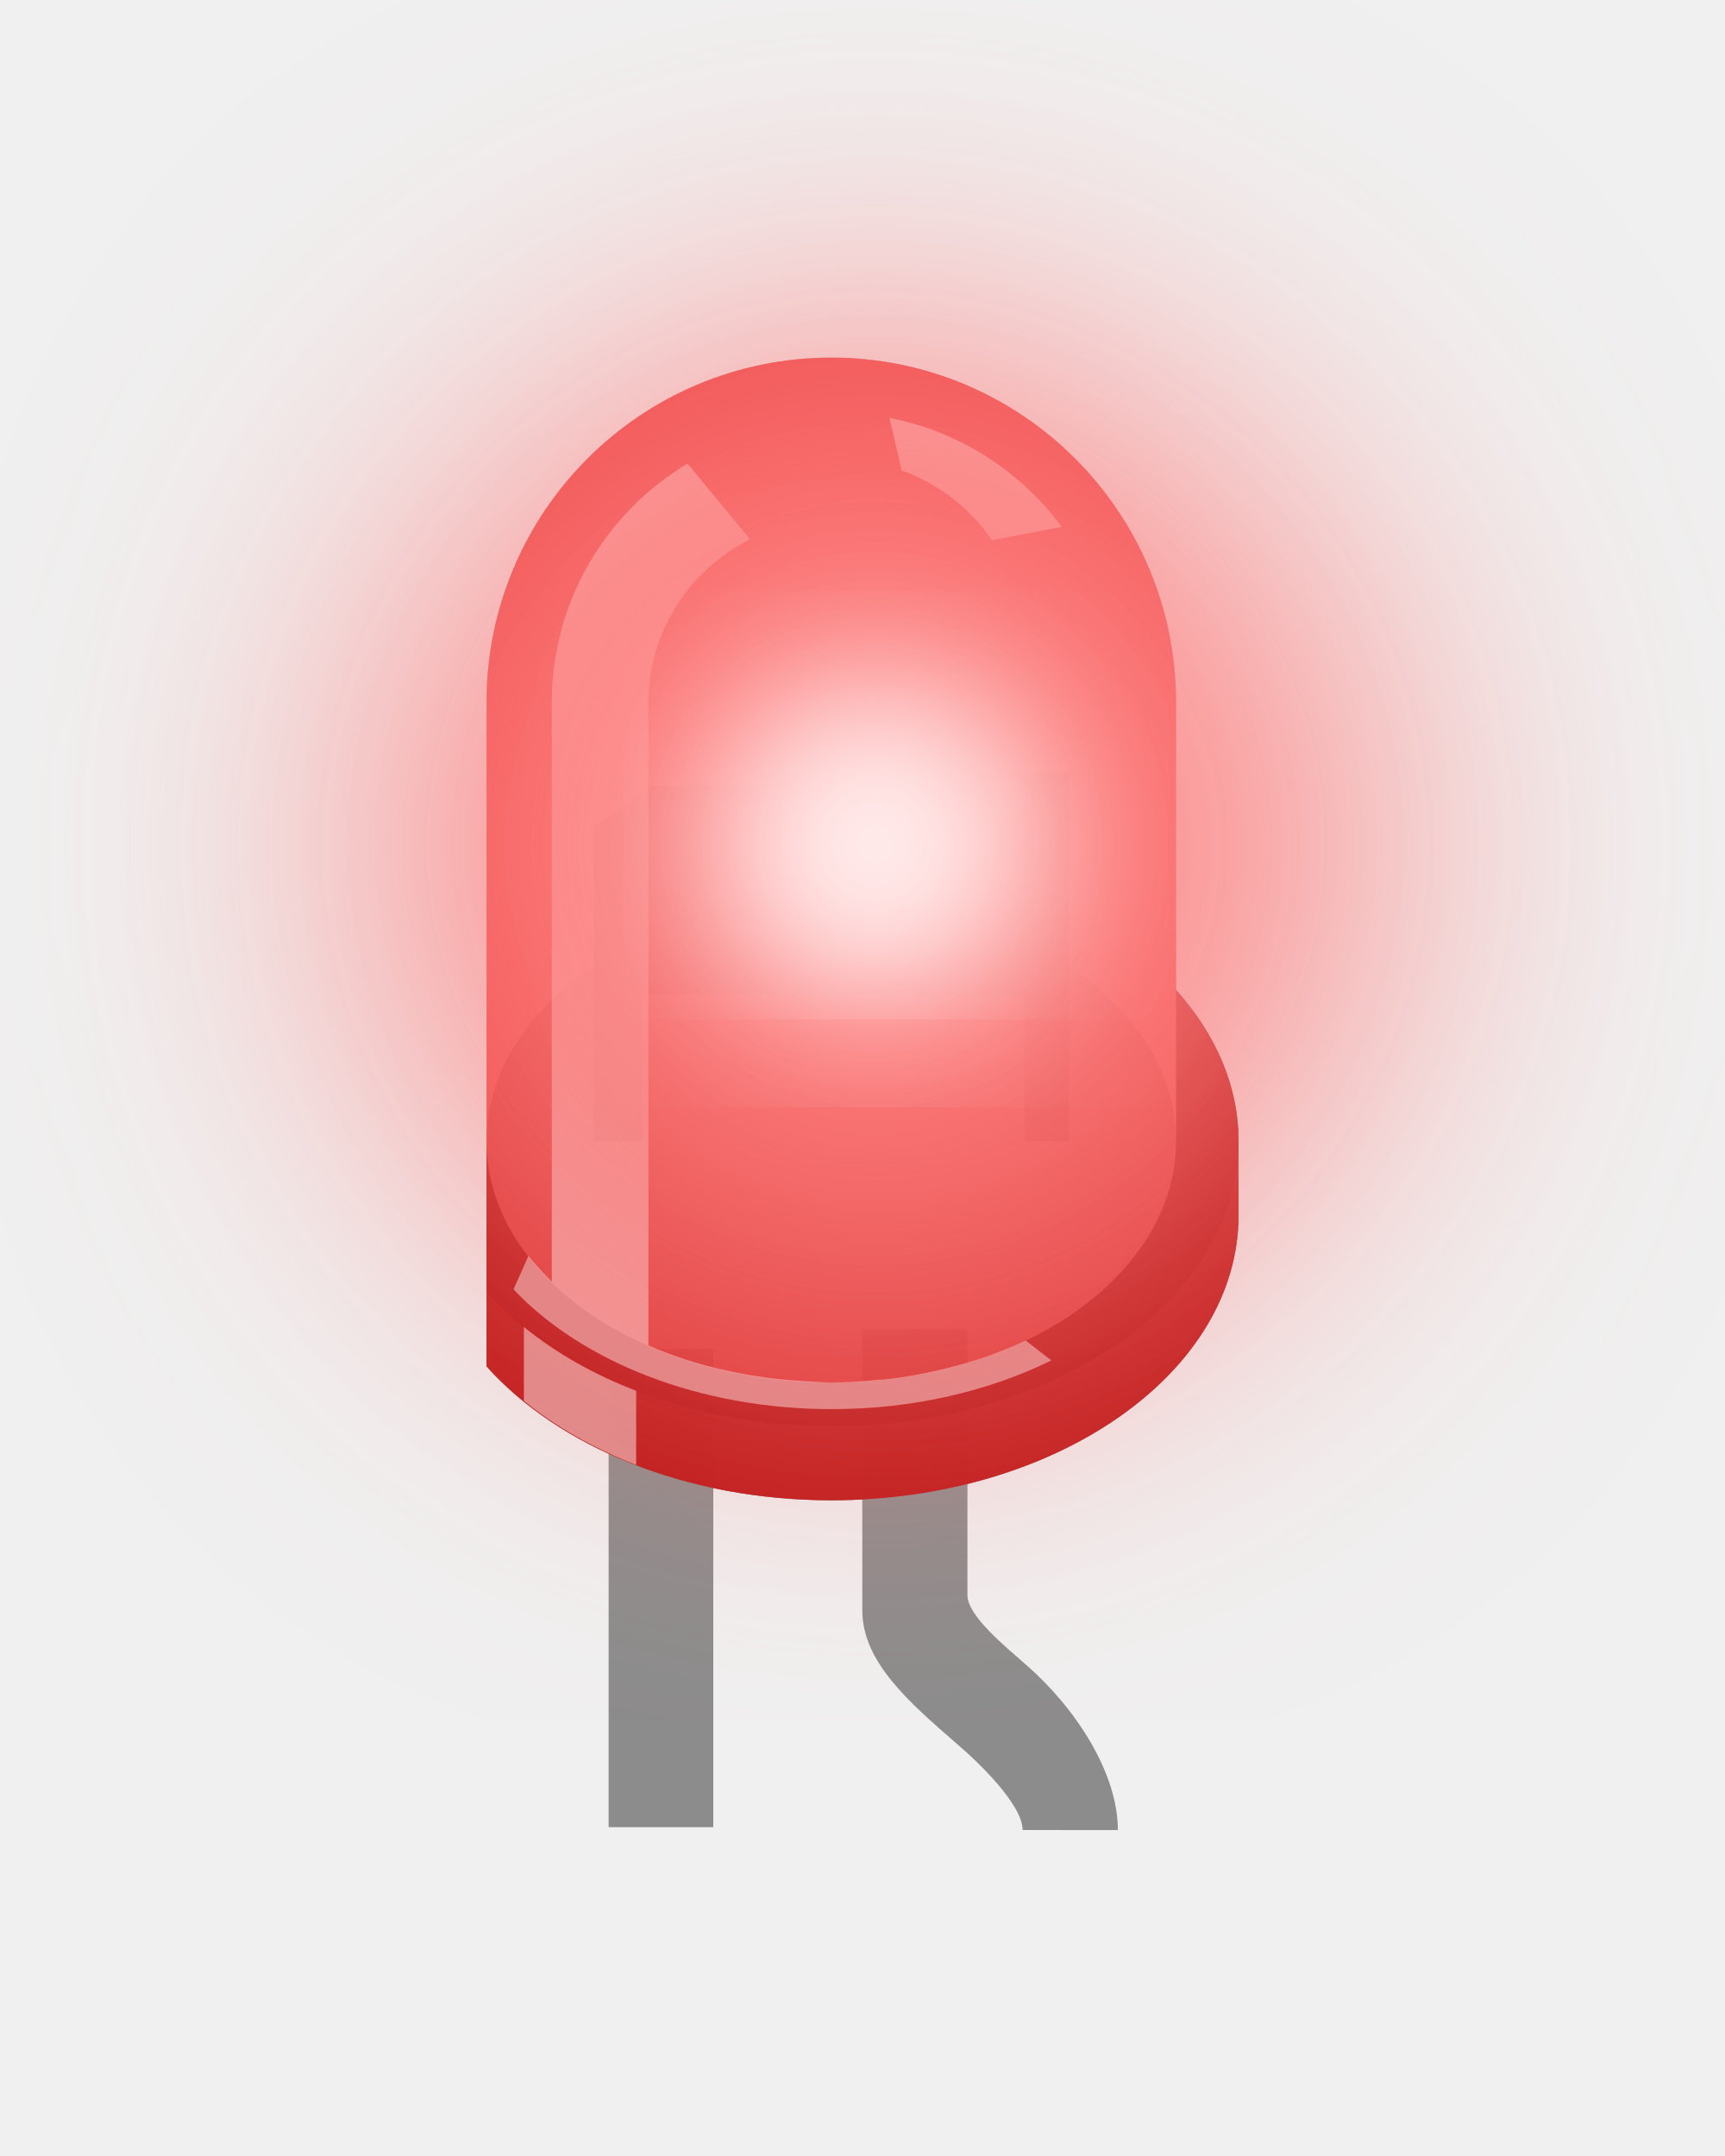
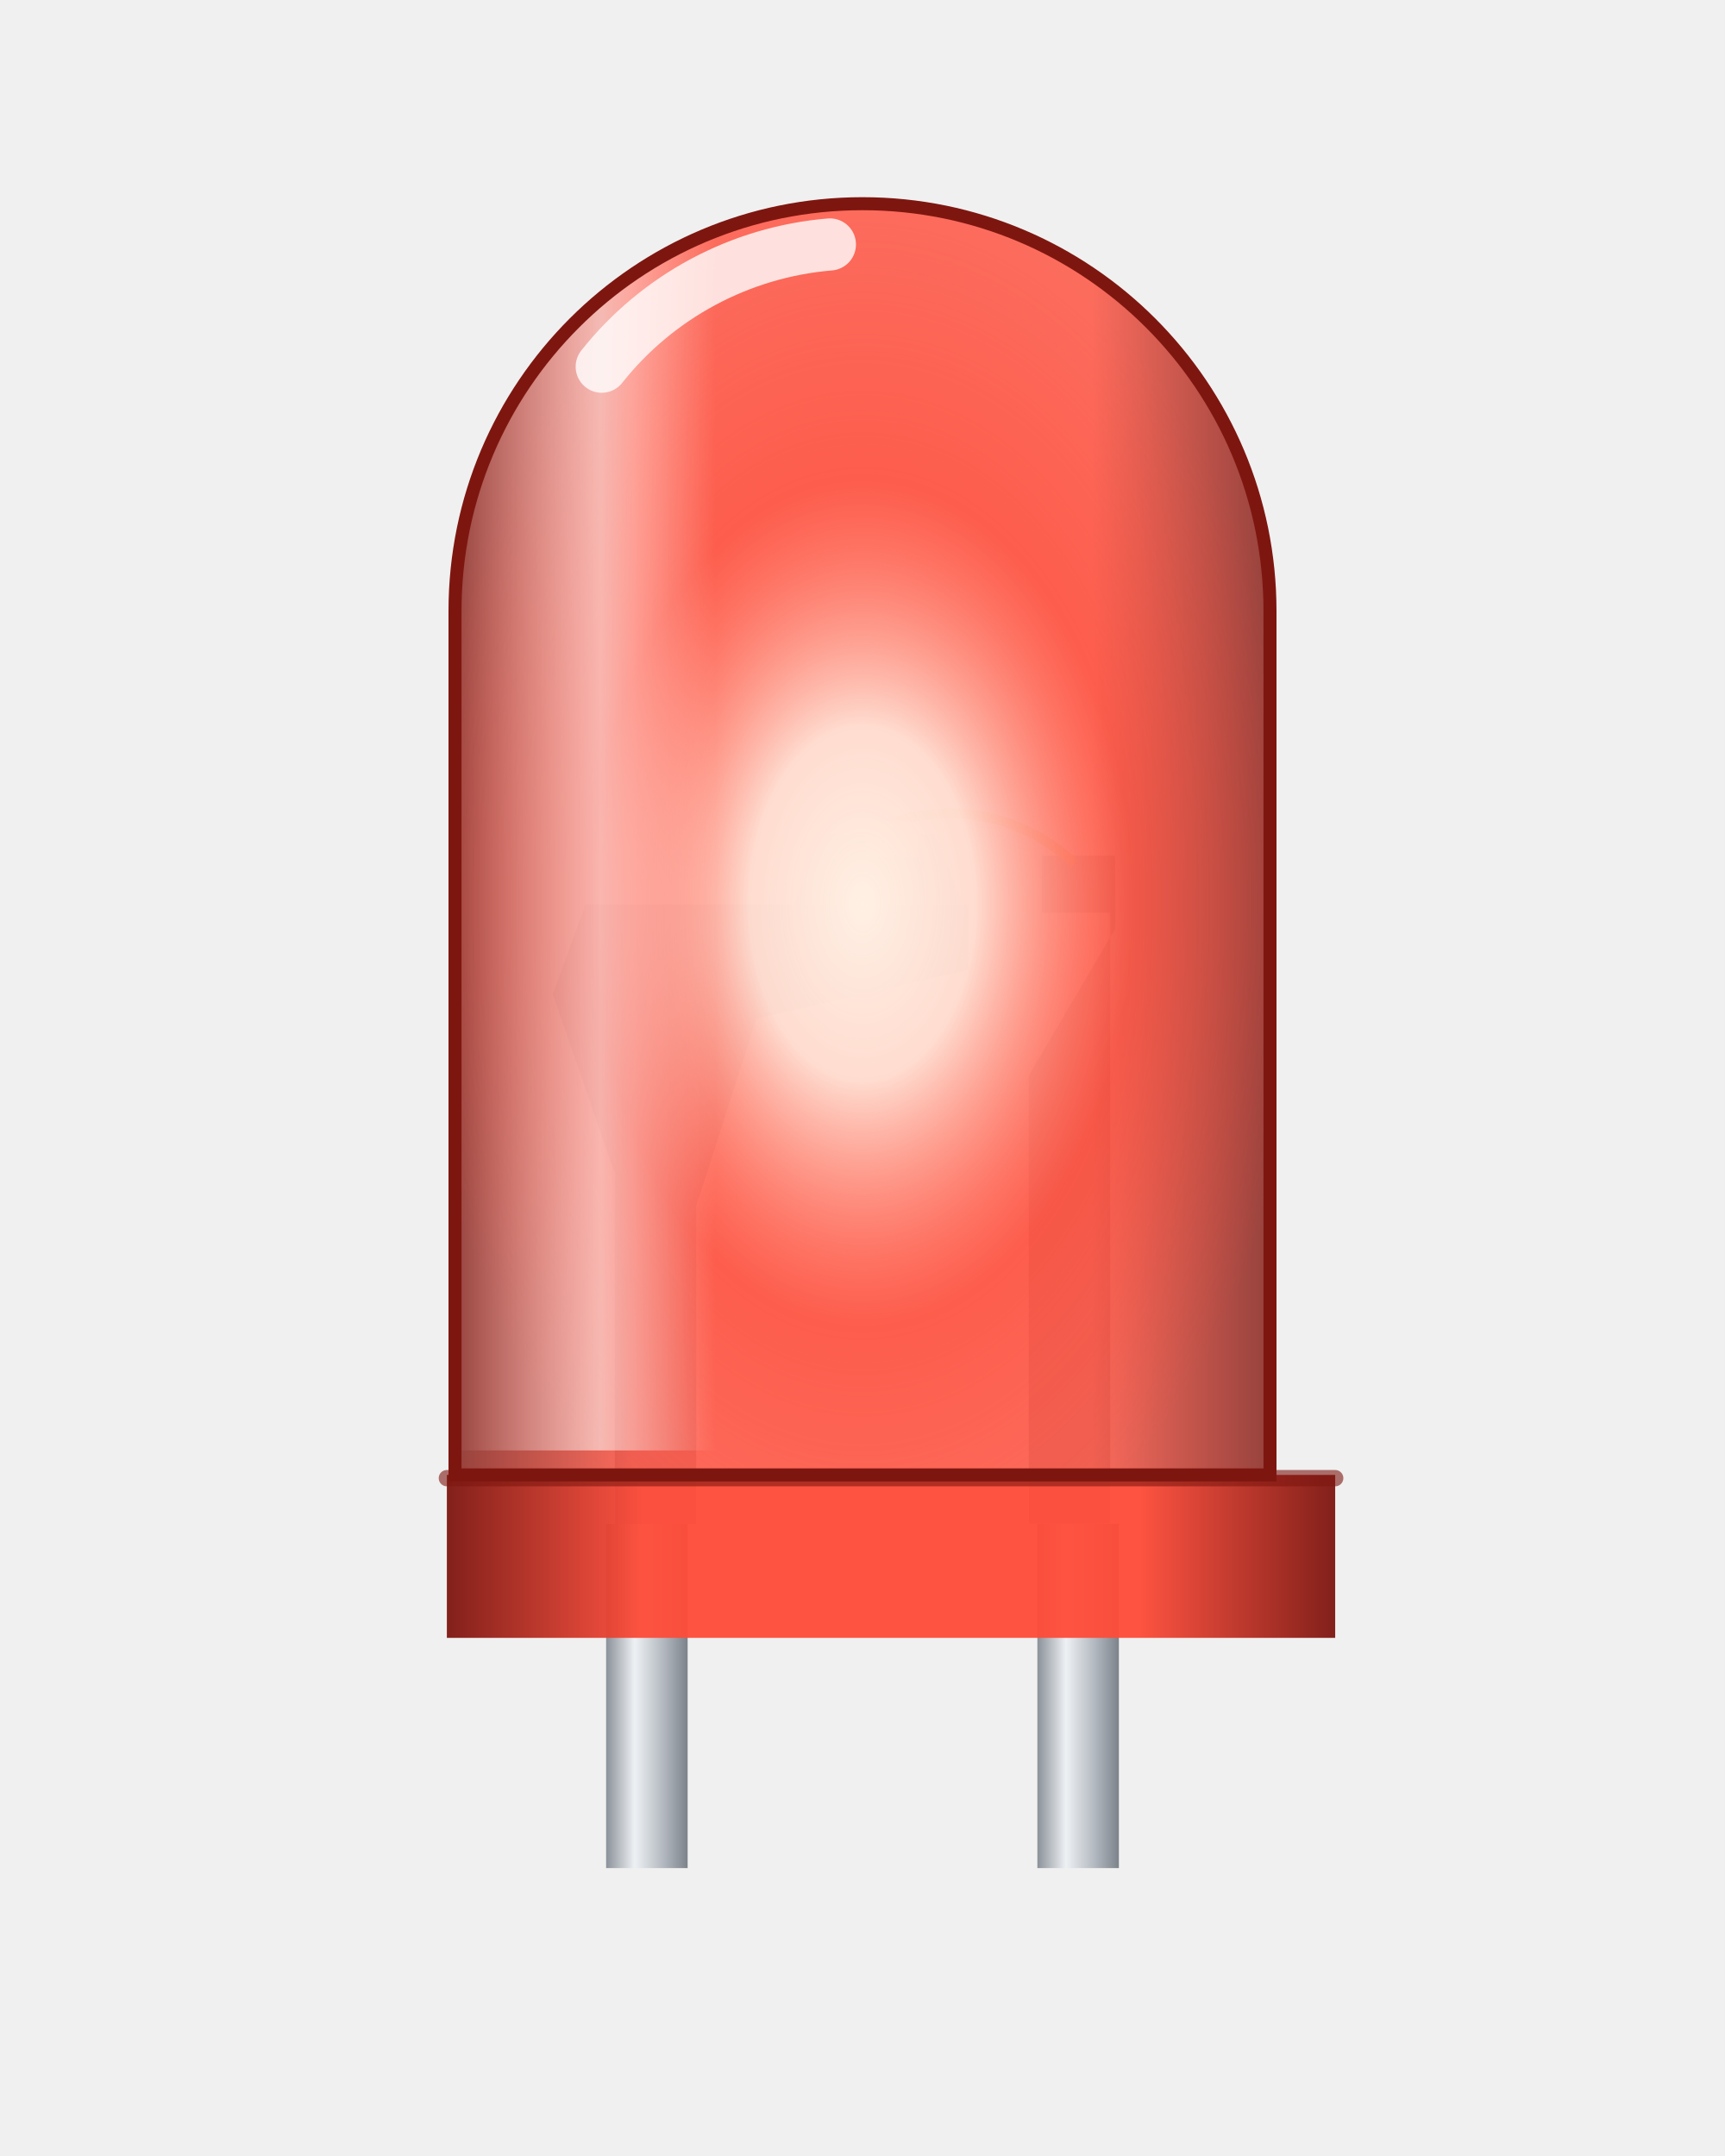
- <svg xmlns="http://www.w3.org/2000/svg" width="40" height="50" version="1.2" viewBox="-10 -5 35.456 39.618" transform="scale(1 1)">
-   <filter id="light1" x="-0.8" y="-0.8" height="2.2" width="2.8">
-     <feGaussianBlur stdDeviation="2" />
-   </filter>
-   <filter id="light2" x="-0.8" y="-0.8" height="2.2" width="2.8">
-     <feGaussianBlur stdDeviation="4" />
-   </filter>
-   <rect x="2.51" y="20.382" width="2.151" height="9.827" fill="#8c8c8c" />
-   <path d="m12.977 30.269c0-1.174-0.868-2.513-1.892-3.402-0.416-0.367-1.2-1.002-1.2-1.425v-5.471h-2.161v5.78c0 1.058 0.948 1.879 1.946 2.748 0.444 0.376 1.349 1.25 1.349 1.769" fill="#8c8c8c" />
-   <path d="m14.173 13.001v-5.913c0-3.913-3.168-7.088-7.085-7.088-3.913 0-7.088 3.169-7.088 7.088v13.649c1.474 1.651 4.097 2.753 7.088 2.753 4.62 0 8.369-2.618 8.369-5.859v-1.524c-7.4e-4 -1.143-0.474-2.204-1.283-3.106z" opacity=".3" />
-   <path d="m14.173 13.001v-5.913c0-3.913-3.168-7.088-7.085-7.088-3.913 0-7.088 3.169-7.088 7.088v13.649c1.474 1.651 4.097 2.753 7.088 2.753 4.62 0 8.369-2.618 8.369-5.859v-1.524c-7.4e-4 -1.143-0.474-2.204-1.283-3.106z" fill="#e6e6e6" opacity=".5" />
-   <path d="m14.173 13.001v3.105c0 2.739-3.166 4.965-7.085 4.965-3.913 2e-5 -7.088-2.219-7.088-4.965v4.63c1.474 1.652 4.097 2.753 7.088 2.753 4.62 0 8.369-2.618 8.369-5.859l-4e-5 -1.524c-7e-4 -1.142-0.474-2.203-1.283-3.105z" fill="#d1d1d1" opacity=".9" />
-   <g>
-     <path d="m14.173 13.001v3.105c0 2.739-3.166 4.965-7.085 4.965-3.913 2e-5 -7.088-2.219-7.088-4.965v4.63c1.474 1.652 4.097 2.753 7.088 2.753 4.62 0 8.369-2.618 8.369-5.859l-4e-5 -1.524c-7e-4 -1.142-0.474-2.203-1.283-3.105z" opacity=".7" />
-     <path d="m14.173 13.001v3.105c0 2.739-3.166 4.965-7.085 4.965-3.913 2e-5 -7.088-2.219-7.088-4.965v3.105c1.474 1.65 4.097 2.753 7.088 2.753 4.62 0 8.369-2.618 8.369-5.859-7.4e-4 -1.141-0.474-2.203-1.283-3.105z" opacity=".25" />
-     <ellipse cx="7.088" cy="16.106" rx="7.087" ry="4.961" opacity=".25" />
-   </g>
-   <polygon points="2.203 16.107 3.196 16.107 3.196 13.095 6.016 13.095 10.012 8.805 3.407 8.805 2.203 9.648" fill="#666666" />
-   <polygon points="11.215 9.034 7.412 13.095 11.06 13.095 11.06 16.107 11.974 16.107 11.974 8.524 10.778 8.524" fill="#666666" />
-   <path d="m14.173 13.001v-5.913c0-3.913-3.168-7.088-7.085-7.088-3.913 0-7.088 3.169-7.088 7.088v13.649c1.474 1.651 4.097 2.753 7.088 2.753 4.62 0 8.369-2.618 8.369-5.859v-1.524c-7.4e-4 -1.143-0.474-2.204-1.283-3.106z" opacity=".65" fill="red" />
-   <g fill="#ffffff">
-     <path d="m10.388 3.754 1.436-0.274c-0.842-1.132-2.082-1.958-3.542-2.239l0.254 1.081c0.764 0.271 1.407 0.78 1.851 1.431z" opacity=".5" />
-     <path d="m0.768 19.926v1.52c0.649 0.529 1.433 0.976 2.308 1.317v-1.525c-0.878-0.336-1.657-0.782-2.308-1.312z" opacity=".5" />
-     <path d="m11.073 20.21c-0.256 0.122-0.53 0.23-0.806 0.33-0.058 0.019-0.117 0.04-0.178 0.058-0.564 0.179-1.161 0.319-1.795 0.395-0.075 0.009-0.151 0.019-0.225 0.019-0.32 0.03-0.644 0.058-0.971 0.058-0.148 0-0.307-0.015-0.472-0.024-1.2-0.057-2.331-0.315-3.298-0.739l-2e-5 -8.389v-4.825c0-1.471 0.848-2.729 2.074-3.349l-0.022-0.053-1.248-1.512c-1.67 1.003-2.79 2.822-2.79 4.912v11.905c-0.05-0.05-0.308-0.309-0.48-0.53l-0.307 0.688c1.401 1.482 3.809 2.462 6.543 2.462 1.68 0 3.237-0.374 4.511-1.002l-0.527-0.409-0.01 0.007z" opacity=".5" />
-   </g>
-   <g class="light" style="display: ">
-     <ellipse cx="8" cy="10" rx="10" ry="10" filter="url(#light2)" fill="#ff8080" style="opacity: 1" />
-     <ellipse cx="8" cy="10" rx="2" ry="2" fill="white" filter="url(#light1)" />
-     <ellipse cx="8" cy="10" rx="3" ry="3" fill="white" filter="url(#light1)" style="opacity: 1" />
-   </g>
+ <svg xmlns="http://www.w3.org/2000/svg" version="1.1" width="40px" height="50px" viewBox="0 0 40 50">
+   <defs>
+     <linearGradient id="luz" x1="0" y1="0" x2="0" y2="1">
+       <stop offset="0" stop-color="#ffffff" stop-opacity="0.16" />
+       <stop offset="0.45" stop-color="#ffffff" stop-opacity="0" />
+       <stop offset="1" stop-color="#000000" stop-opacity="0.22" />
+     </linearGradient>
+     <linearGradient id="metal" x1="0" y1="0" x2="0" y2="1">
+       <stop offset="0" stop-color="#f4f6f8" />
+       <stop offset="0.5" stop-color="#b9bfc6" />
+       <stop offset="1" stop-color="#868d95" />
+     </linearGradient>
+     <linearGradient id="metal-h" x1="0" y1="0" x2="1" y2="0">
+       <stop offset="0" stop-color="#8a9199" />
+       <stop offset="0.35" stop-color="#eef1f4" />
+       <stop offset="0.7" stop-color="#b3b9c0" />
+       <stop offset="1" stop-color="#7c838b" />
+     </linearGradient>
+     <radialGradient id="lata" cx="0.4" cy="0.38" r="0.66">
+       <stop offset="0" stop-color="#f6f8fa" />
+       <stop offset="0.6" stop-color="#c3c9cf" />
+       <stop offset="1" stop-color="#8c939b" />
+     </radialGradient>
+     <linearGradient id="plastico" x1="0" y1="0" x2="0" y2="1">
+       <stop offset="0" stop-color="#3a3c40" />
+       <stop offset="1" stop-color="#16171a" />
+     </linearGradient>
+     <linearGradient id="ouro" x1="0" y1="0" x2="0" y2="1">
+       <stop offset="0" stop-color="#f4dc8c" />
+       <stop offset="1" stop-color="#b88a2c" />
+     </linearGradient>
+     <linearGradient id="epoxi" x1="0" y1="0" x2="1" y2="0">
+       <stop offset="0" stop-color="#7e1610" />
+       <stop offset="0.22" stop-color="#ff4b38" />
+       <stop offset="0.5" stop-color="#ff4b38" />
+       <stop offset="0.78" stop-color="#ff4b38" />
+       <stop offset="1" stop-color="#7e1610" />
+     </linearGradient>
+     <linearGradient id="reflexo" x1="0" y1="0" x2="1" y2="0">
+       <stop offset="0" stop-color="#ffffff" stop-opacity="0" />
+       <stop offset="0.18" stop-color="#ffffff" stop-opacity="0.55" />
+       <stop offset="0.32" stop-color="#ffffff" stop-opacity="0" />
+       <stop offset="1" stop-color="#ffffff" stop-opacity="0" />
+     </linearGradient>
+     <radialGradient id="luzdentro" cx="0.5" cy="0.55" r="0.55">
+       <stop offset="0" stop-color="#fff0e4" stop-opacity="1" />
+       <stop offset="0.25" stop-color="#fff0e4" stop-opacity="0.85" />
+       <stop offset="0.6" stop-color="#ff4b38" stop-opacity="0.45" />
+       <stop offset="1" stop-color="#ff4b38" stop-opacity="0" />
+     </radialGradient>
+   </defs>
+   <rect x="14.055" y="35.339" width="1.89" height="7.984" fill="url(#metal-h)" />
+   <rect x="24.055" y="35.339" width="1.89" height="7.984" fill="url(#metal-h)" />
+   <path d="M14.255 35.339 L14.255 27.213 L12.819 23.055 L13.575 20.976 L22.457 20.976 L22.457 22.488 L17.543 23.622 L16.145 27.969 L16.145 35.339 Z" fill="#9da3aa" fill-opacity="0.75" />
+   <path d="M18.413 20.976 L22.343 20.976 L21.663 19.351 L19.093 19.351 Z" fill="#c7ccd2" fill-opacity="0.8" />
+   <path d="M23.855 35.339 L23.855 24.945 L25.858 21.543 L25.858 19.843 L24.157 19.843 L24.157 21.165 L25.745 21.165 L25.745 35.339 Z" fill="#9da3aa" fill-opacity="0.7" />
+   <path d="M20.68 19.087 A4.157 4.157 0 0 1 24.913 20.031" fill="none" stroke="#e3c46a" stroke-width="0.227" stroke-opacity="0.9" />
+   <rect x="20.076" y="19.049" width="1.209" height="0.831" fill="#fff6dc" />
+   <path d="M10.551 34.205 L10.551 14.173 A9.449 9.449 0 0 1 29.449 14.173 L29.449 34.205 Z" fill="url(#epoxi)" fill-opacity="0.8" />
+   <path d="M10.551 34.205 L10.551 14.173 A9.449 9.449 0 0 1 29.449 14.173 L29.449 34.205 Z" fill="url(#luzdentro)" />
+   <path d="M10.362 34.205 L30.961 34.205 L30.961 37.984 L10.362 37.984 Z" fill="url(#epoxi)" fill-opacity="0.95" />
+   <path d="M10.362 34.28 L30.961 34.28" fill="none" stroke="#7e1610" stroke-width="0.378" stroke-linecap="round" stroke-opacity="0.6" />
+   <path d="M10.551 33.638 L10.551 14.173 A9.449 9.449 0 0 1 29.449 14.173 L29.449 33.638 Z" fill="url(#reflexo)" />
+   <path d="M13.953 8.504 A7.559 7.559 0 0 1 19.244 5.669" fill="none" stroke="#ffffff" stroke-width="1.209" stroke-linecap="round" stroke-opacity="0.8" />
+   <path d="M10.551 34.205 L10.551 14.173 A9.449 9.449 0 0 1 29.449 14.173 L29.449 34.205 Z" fill="none" stroke="#7e1610" stroke-width="0.302" />
</svg>
